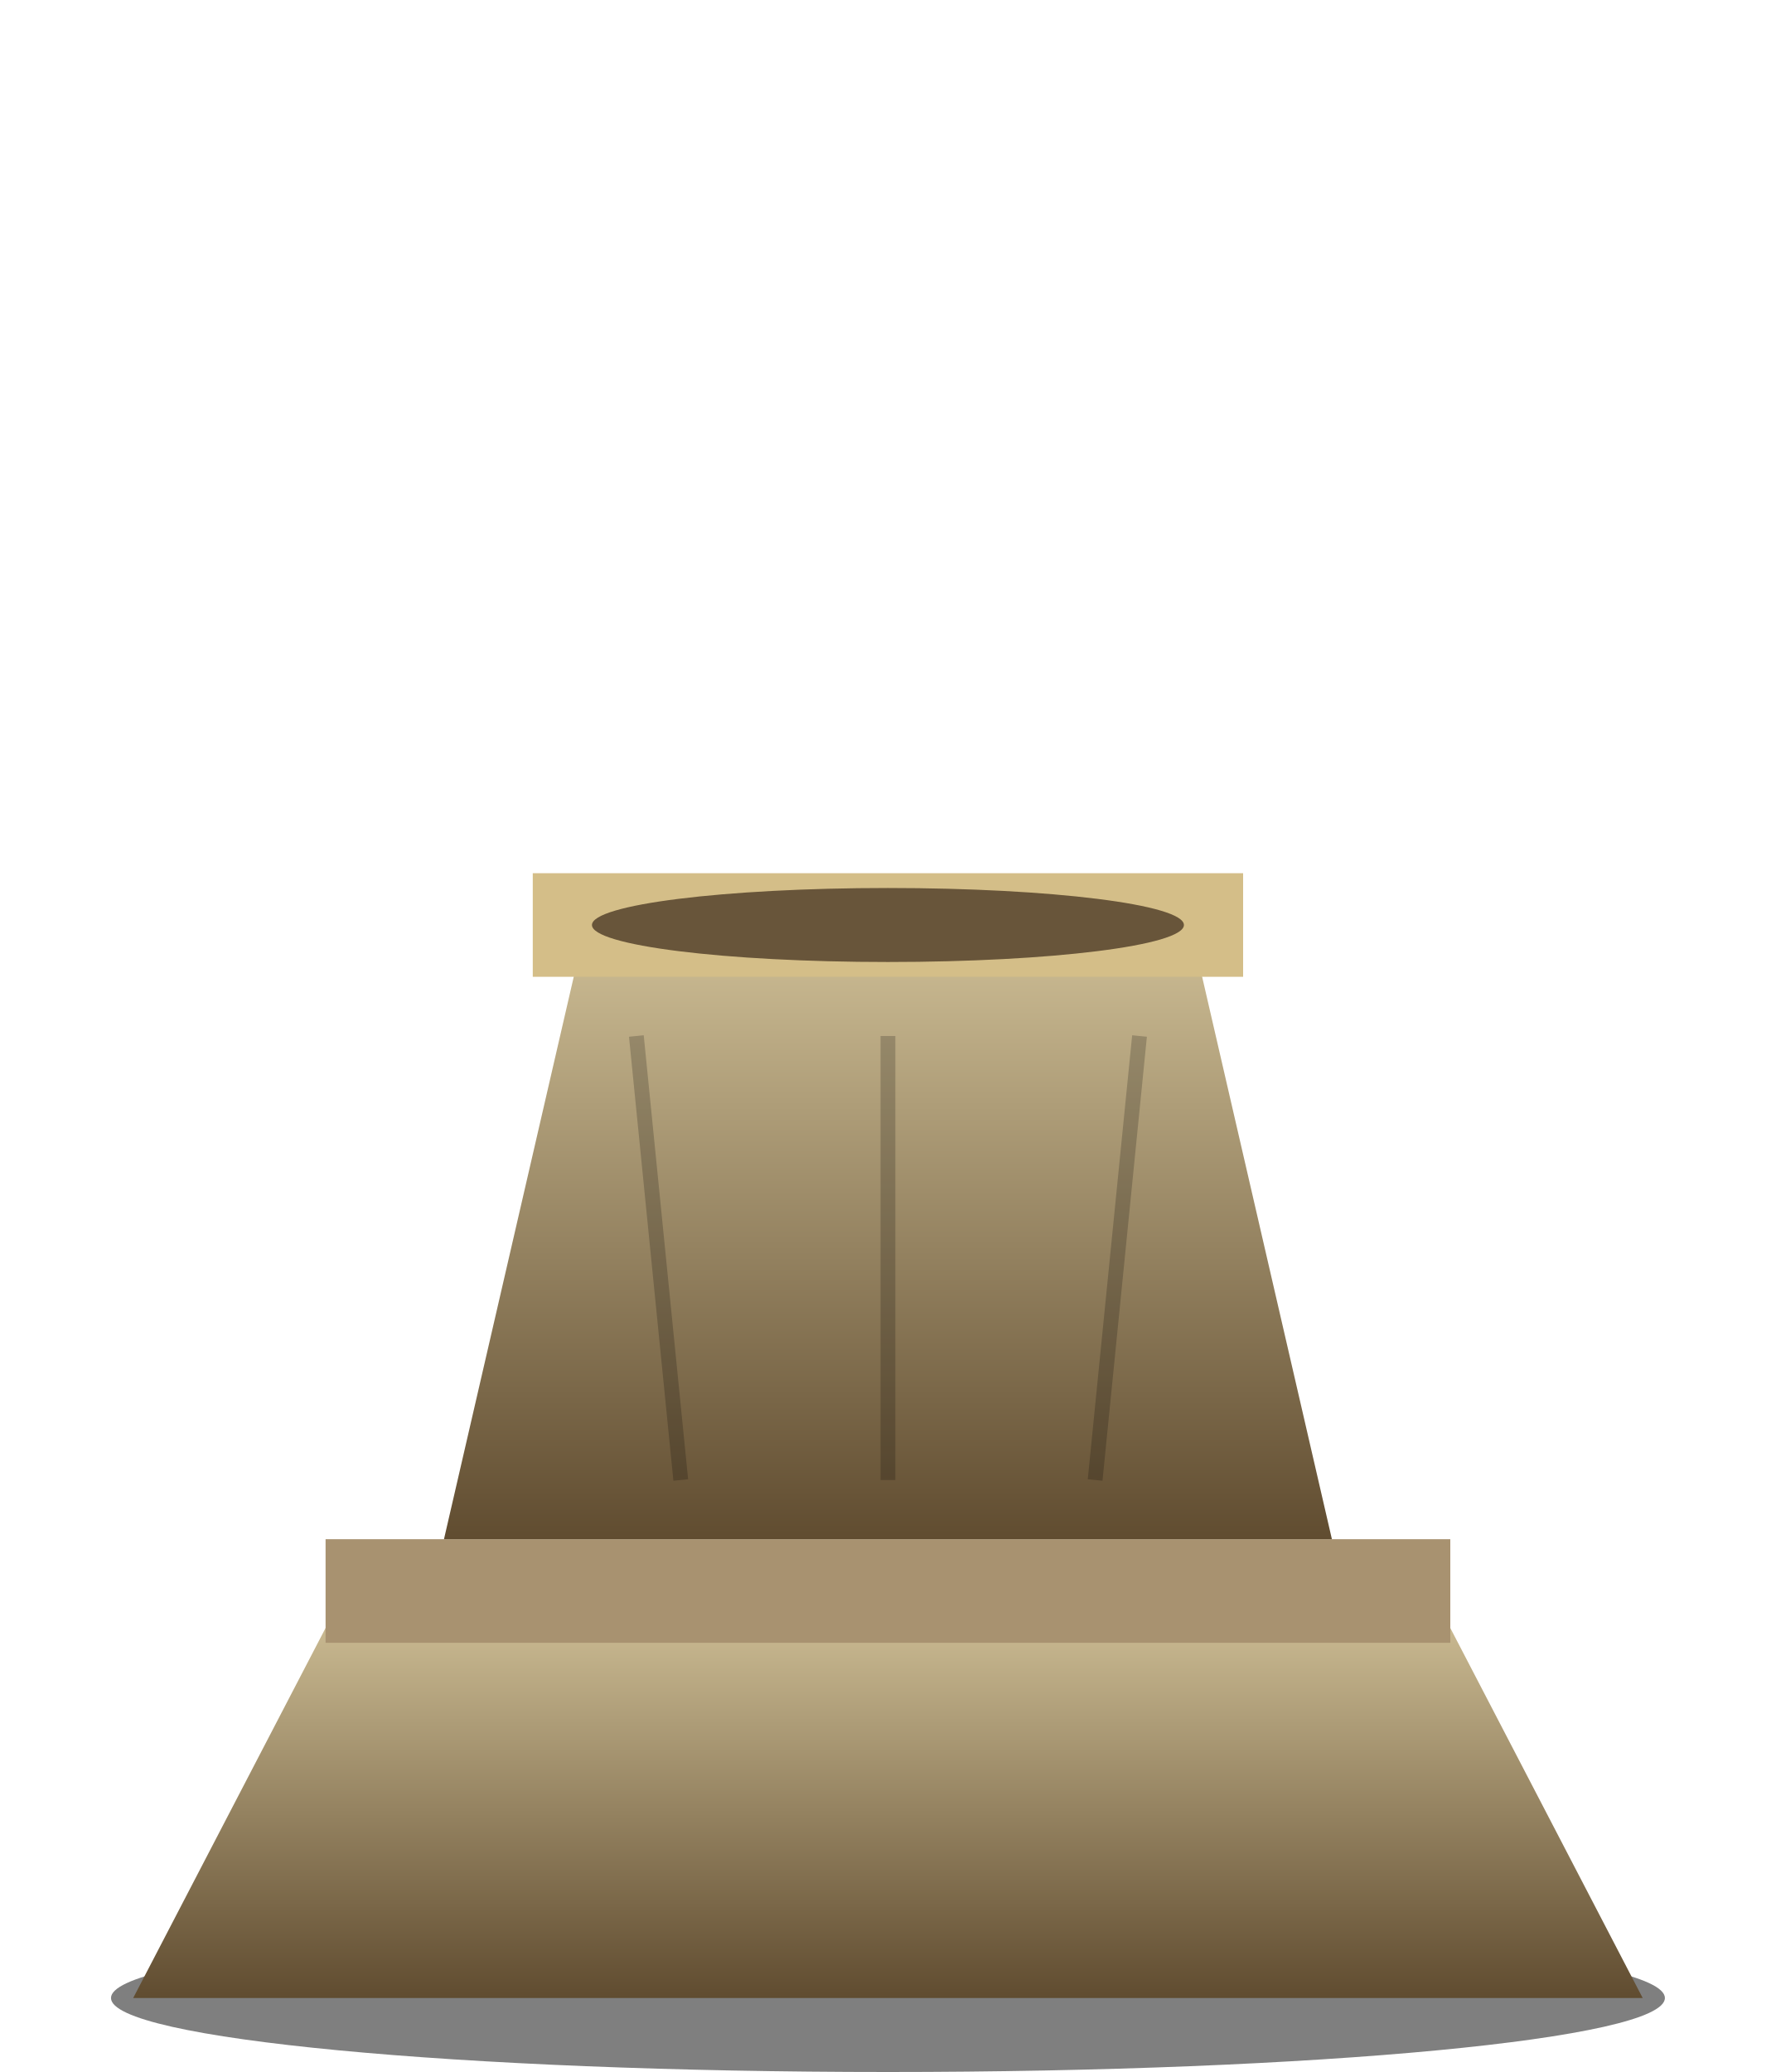
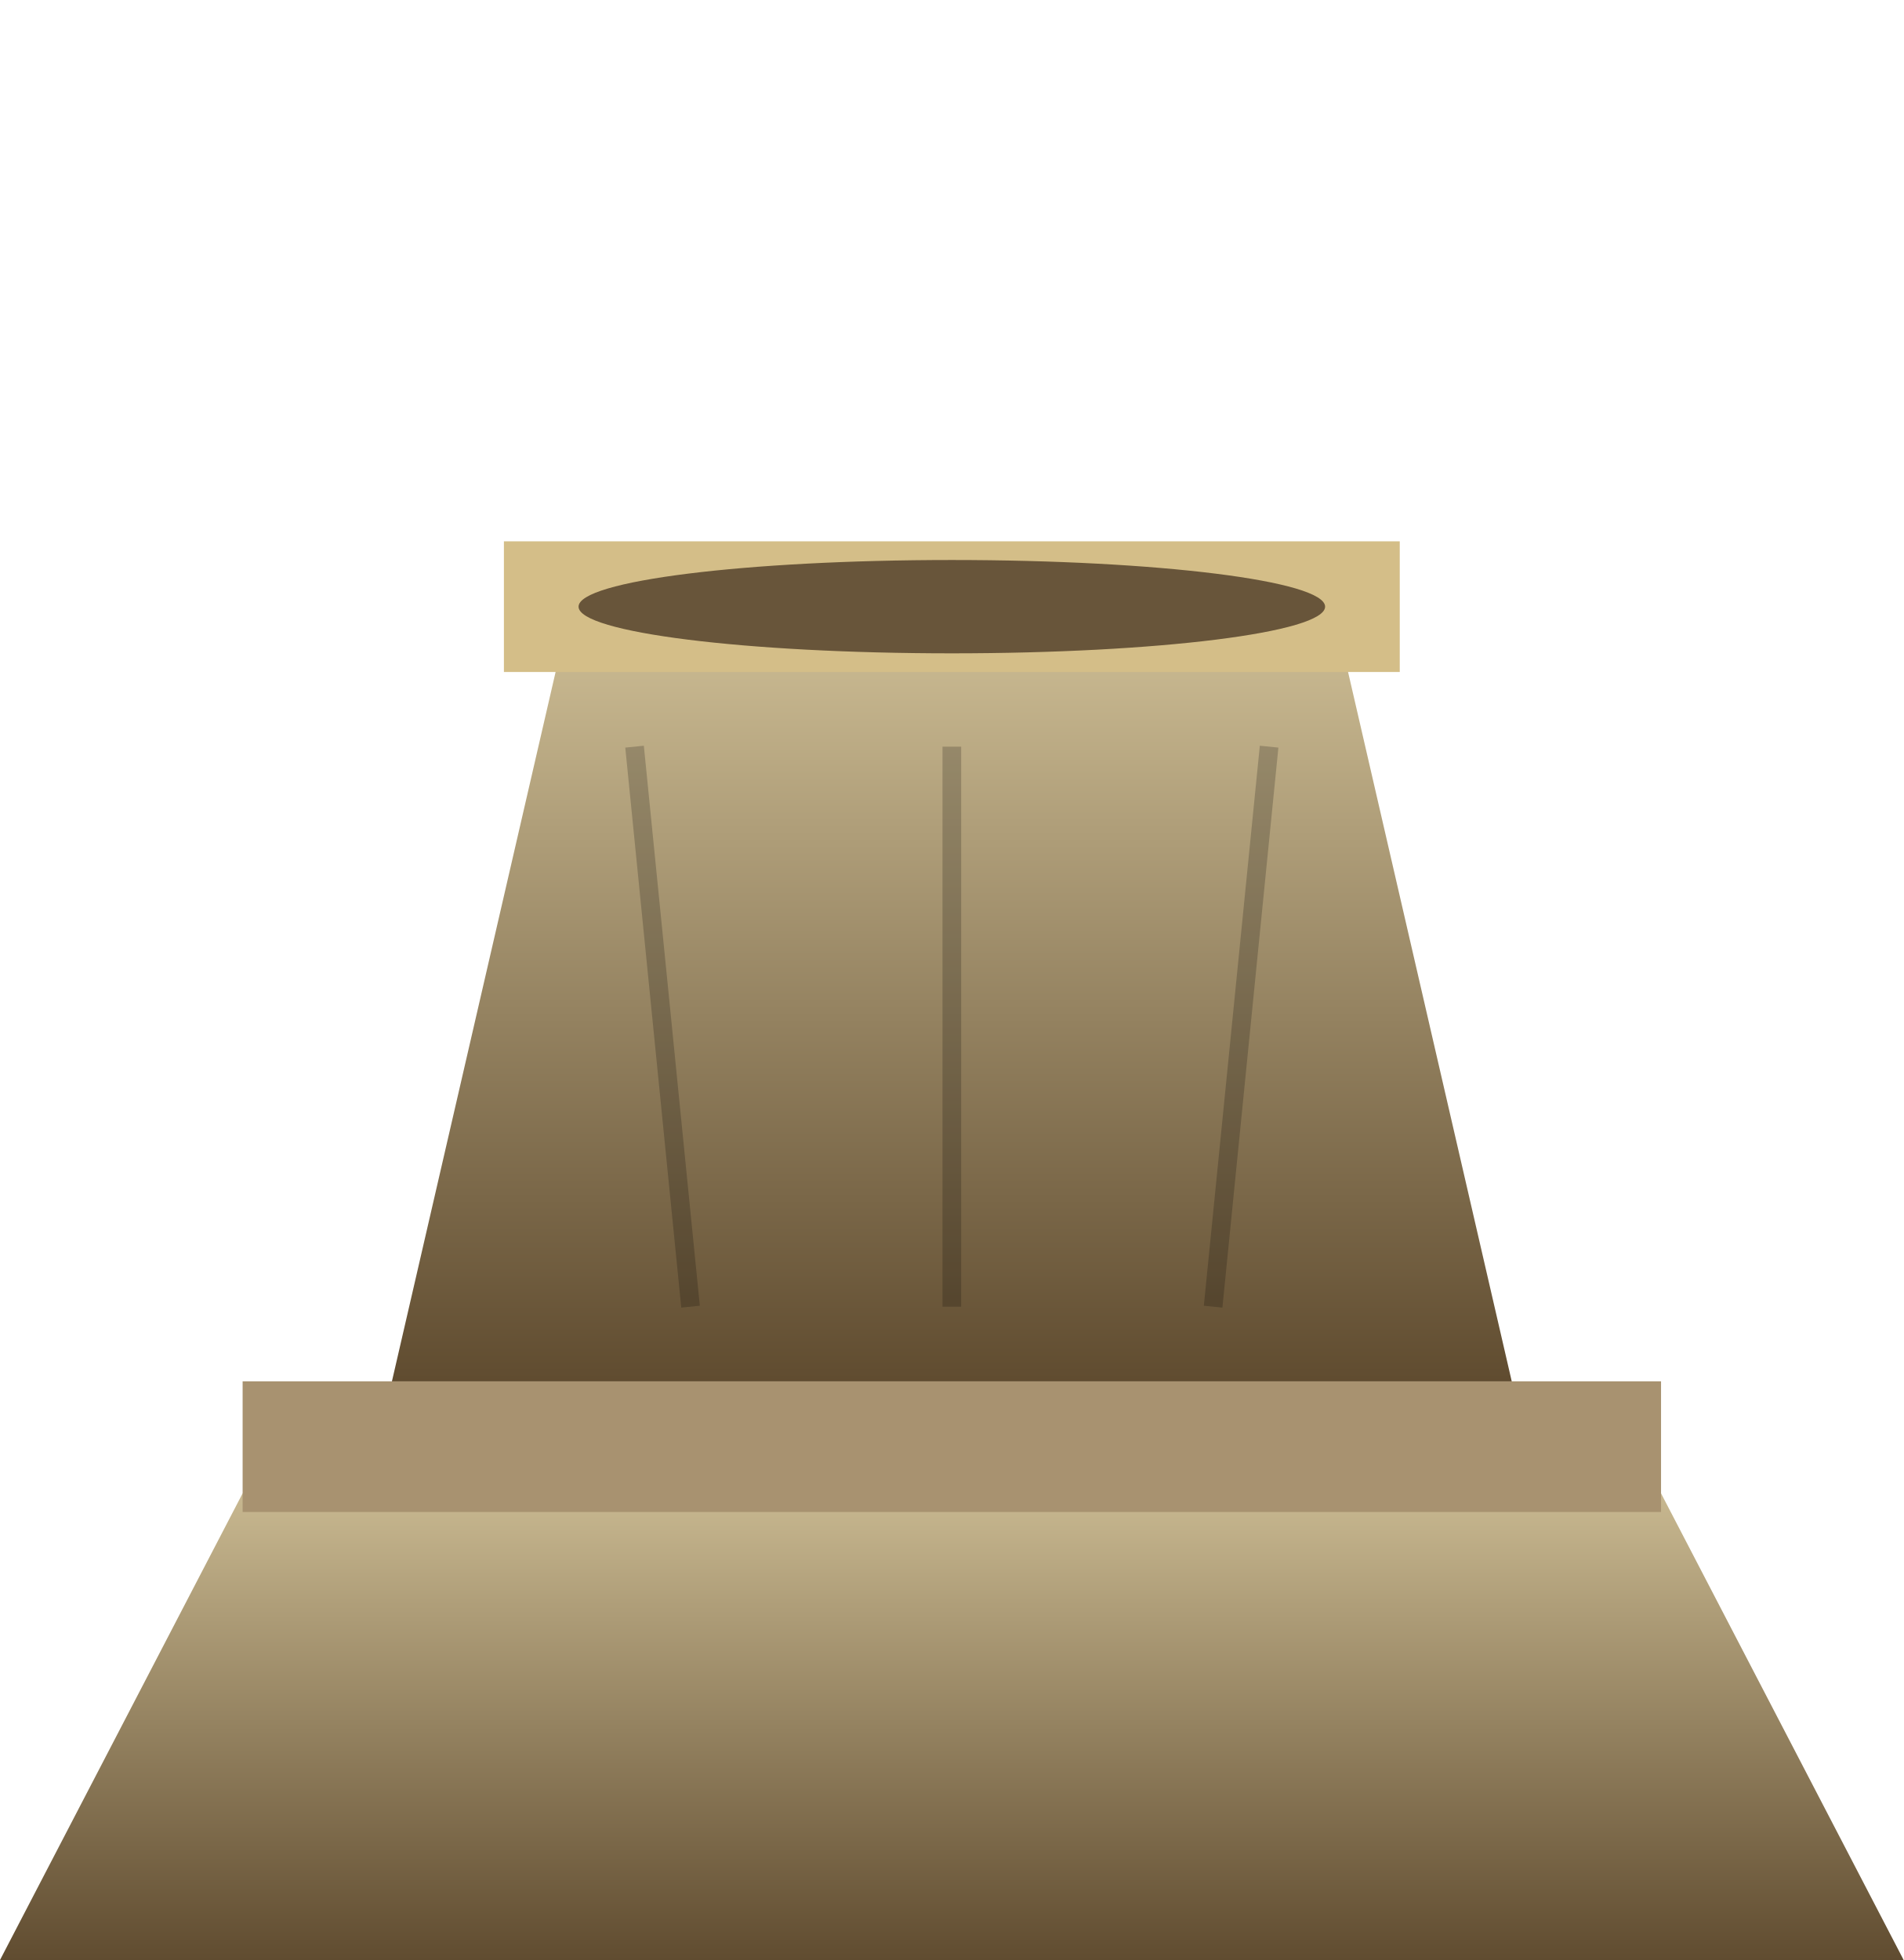
- <svg xmlns="http://www.w3.org/2000/svg" viewBox="0 0 240 280" width="240" height="280">
+ <svg xmlns="http://www.w3.org/2000/svg" viewBox="18 60 204 210" width="204" height="210">
  <defs>
    <linearGradient id="alc_stone" x1="0" y1="0" x2="0" y2="1">
      <stop offset="0" stop-color="#c8b890" />
      <stop offset="1" stop-color="#604c30" />
    </linearGradient>
  </defs>
-   <ellipse cx="120" cy="270" rx="105" ry="10" fill="#000" opacity="0.5" />
  <path d="M 18 270 L 222 270 L 196 220 L 44 220 Z" fill="url(#alc_stone)" />
  <rect x="44" y="208" width="152" height="14" fill="#a89270" />
  <path d="M 60 208 L 180 208 L 162 130 L 78 130 Z" fill="url(#alc_stone)" />
  <line x1="86" y1="140" x2="92" y2="200" stroke="#000" opacity="0.2" stroke-width="2" />
  <line x1="120" y1="140" x2="120" y2="200" stroke="#000" opacity="0.2" stroke-width="2" />
  <line x1="154" y1="140" x2="148" y2="200" stroke="#000" opacity="0.2" stroke-width="2" />
  <rect x="72" y="118" width="96" height="14" fill="#d4be88" />
  <ellipse cx="120" cy="125" rx="40" ry="5" fill="#3a2818" opacity="0.7" />
</svg>
